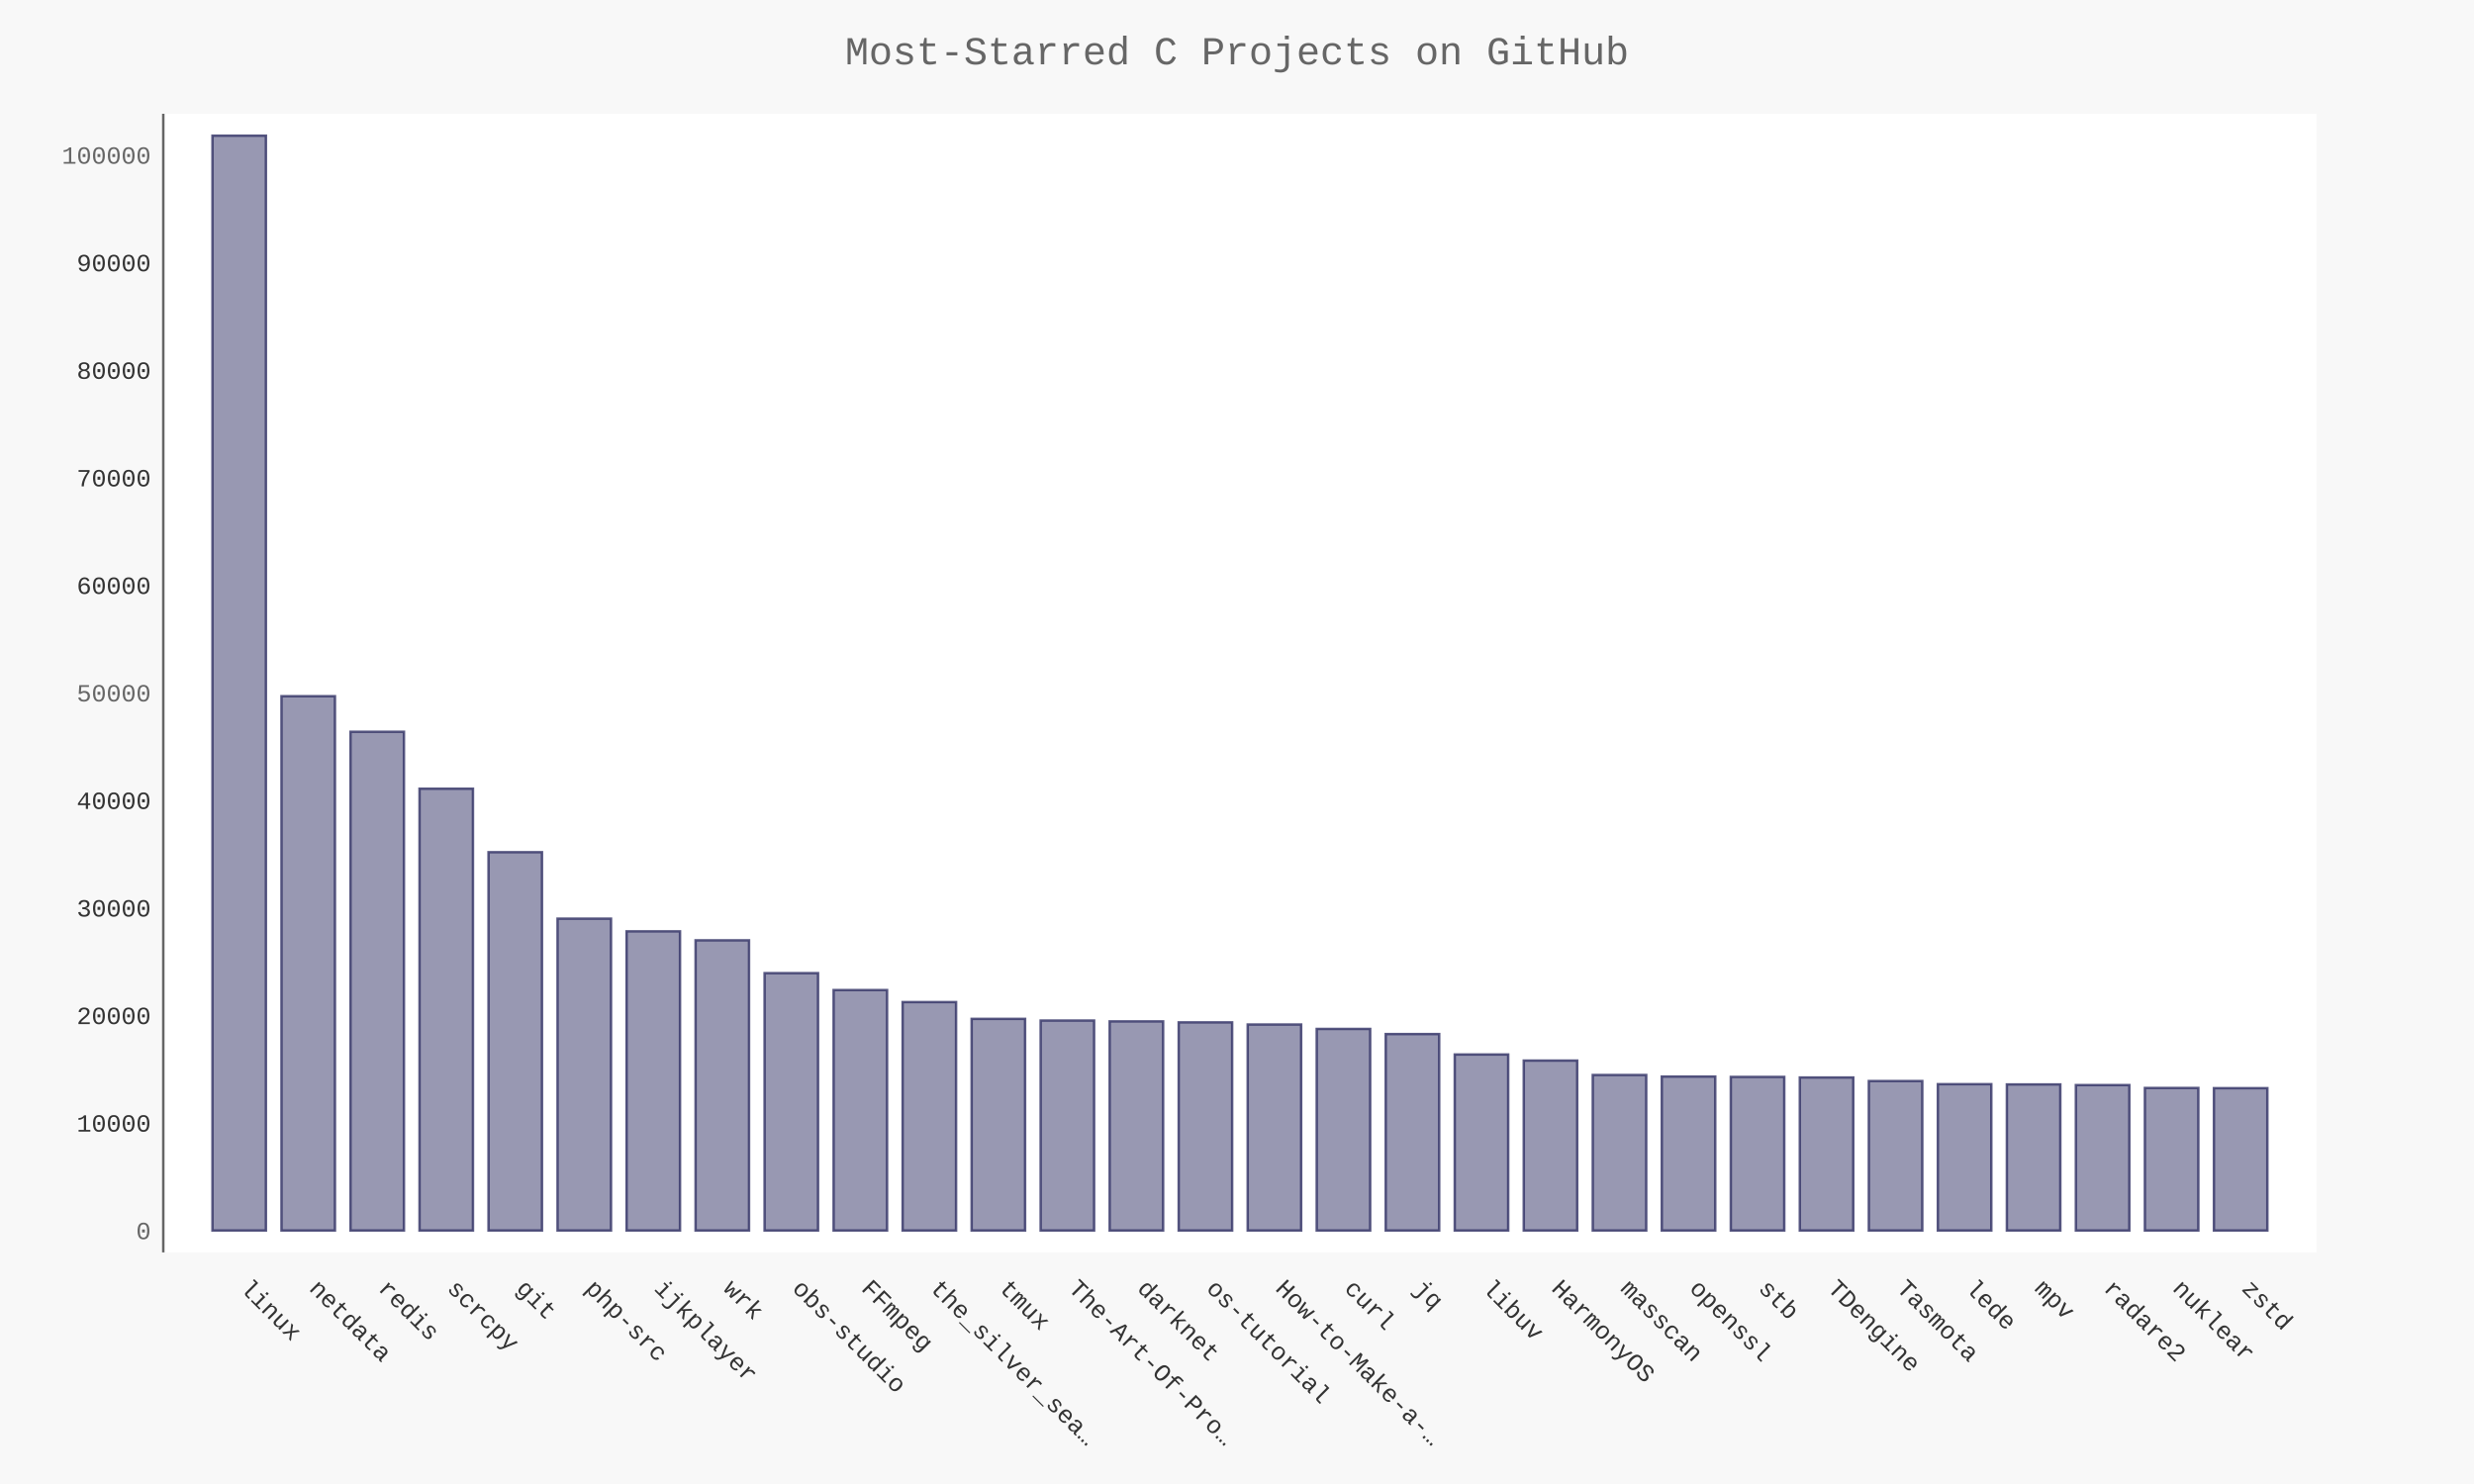
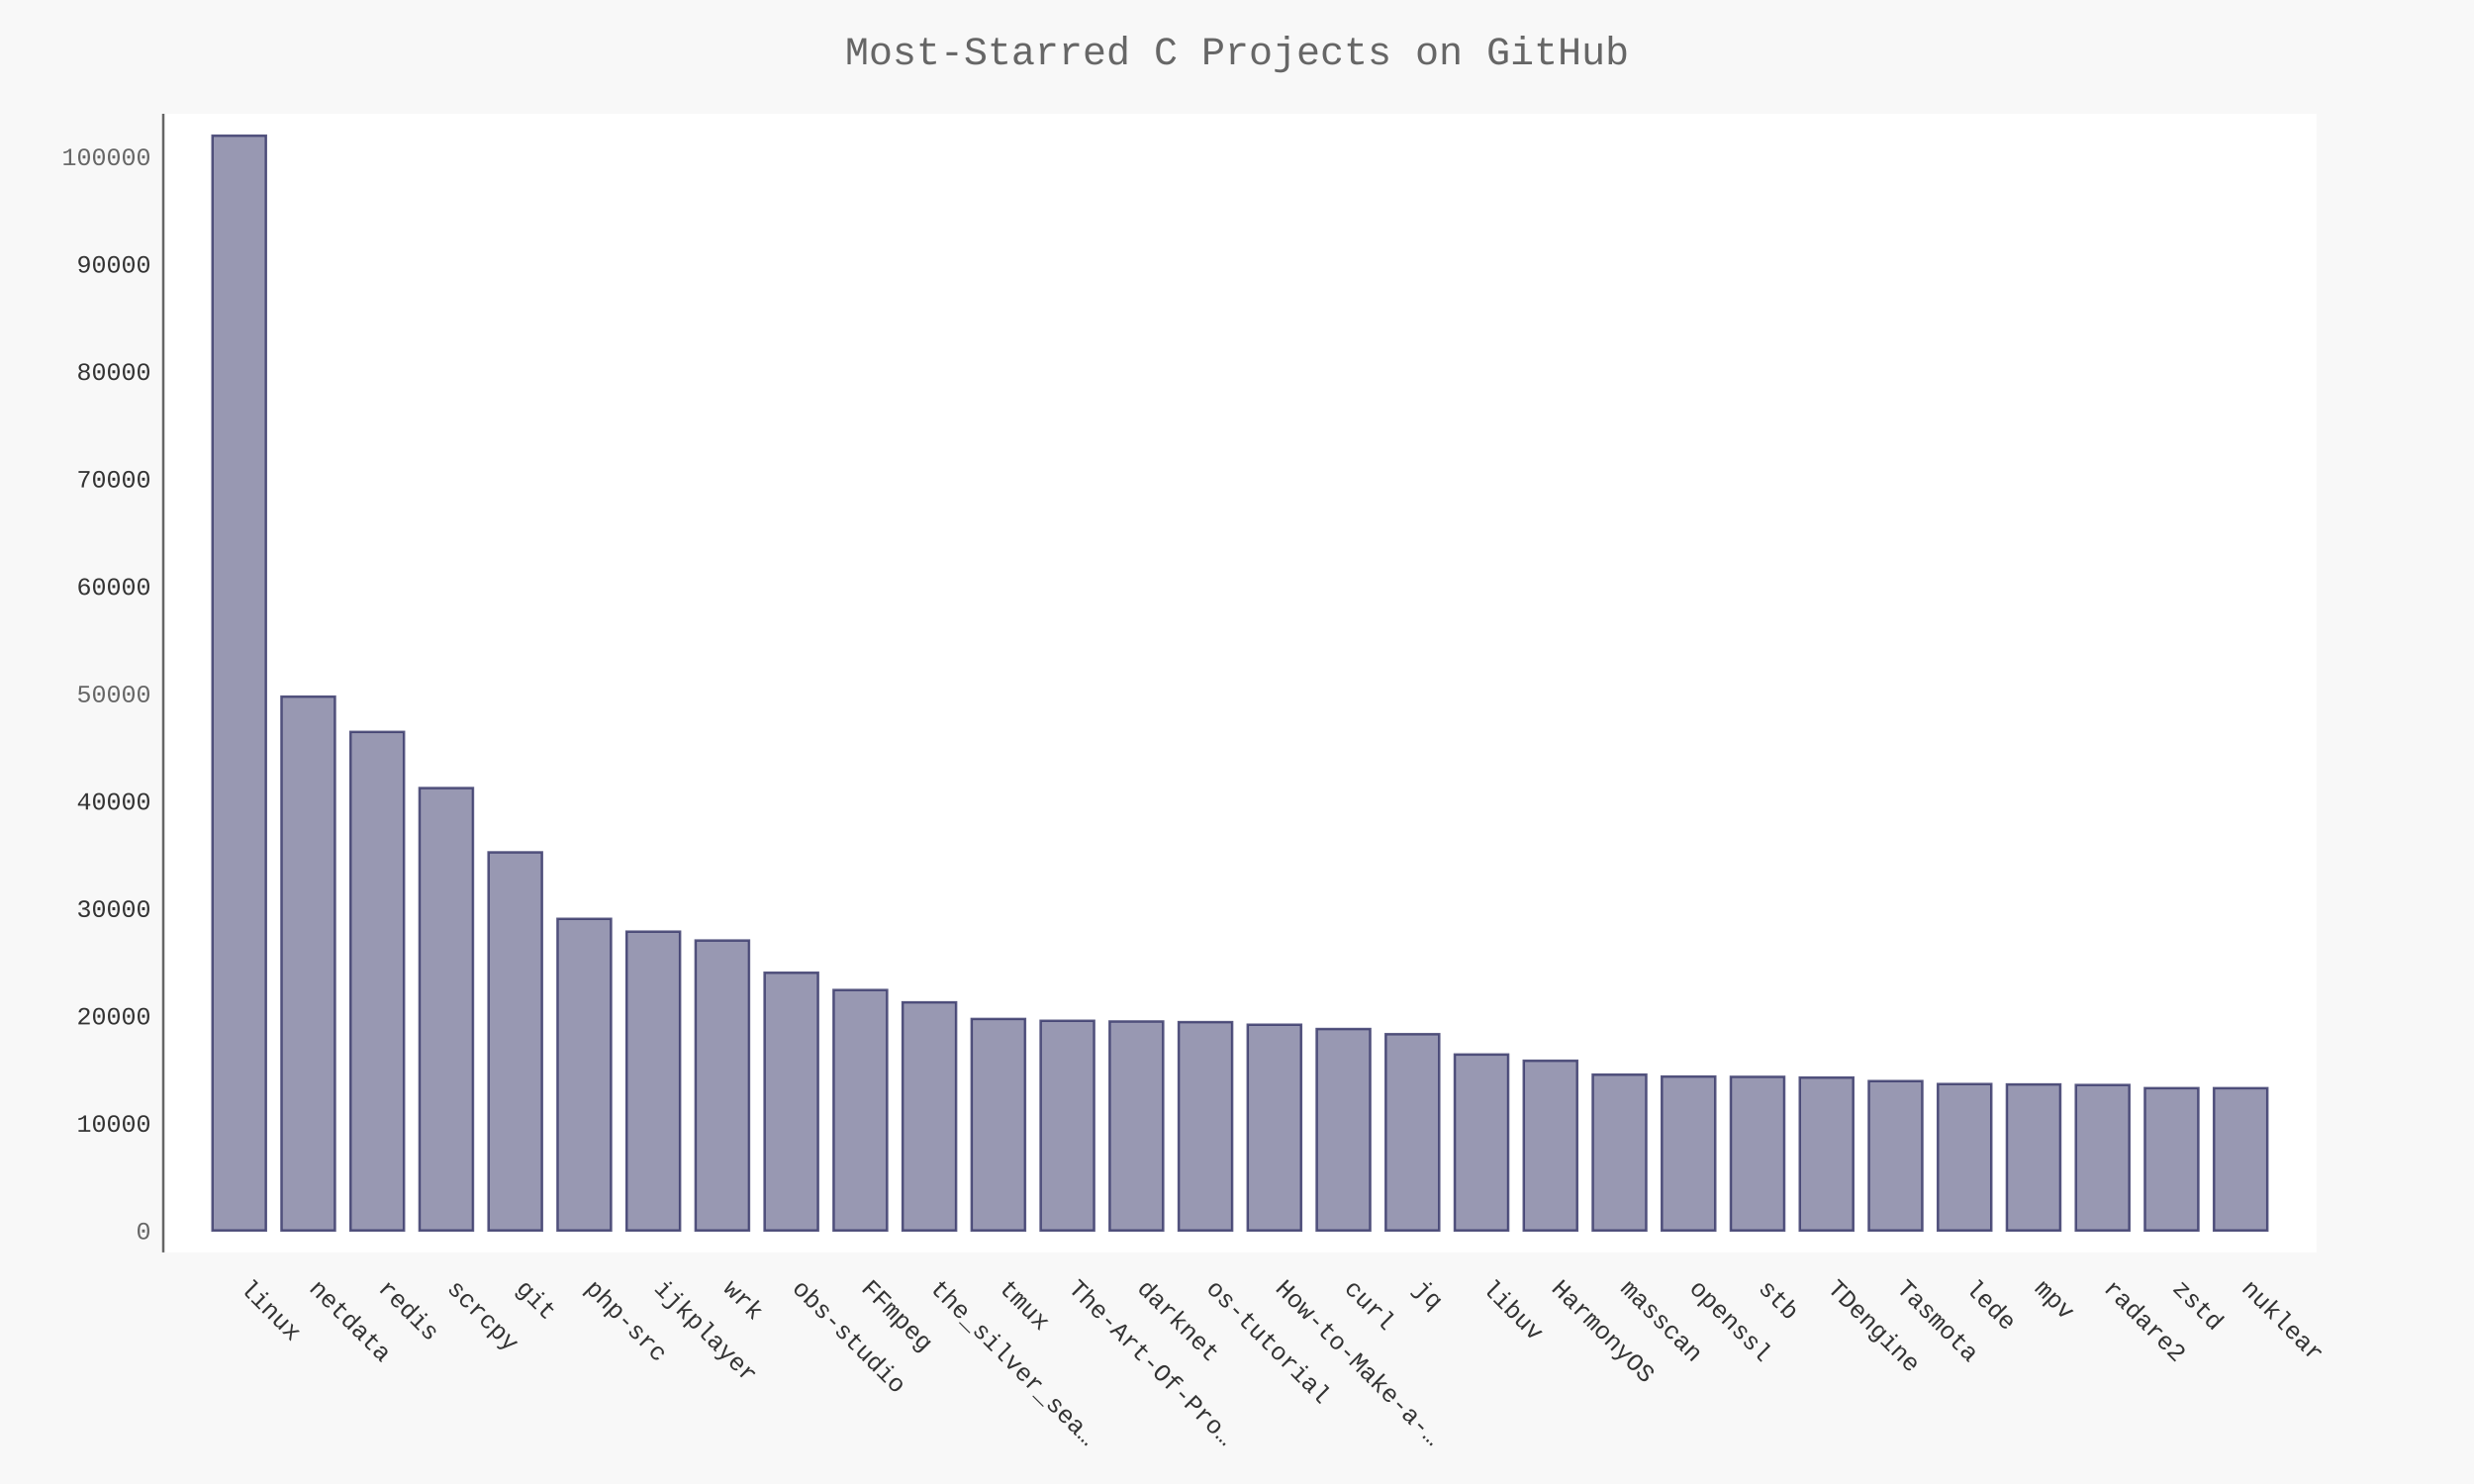
- <svg xmlns="http://www.w3.org/2000/svg" xmlns:xlink="http://www.w3.org/1999/xlink" id="chart-fded5c5c-ee10-41fb-9a0e-7392c78adfab" class="pygal-chart" viewBox="0 0 1000 600">
+ <svg xmlns="http://www.w3.org/2000/svg" xmlns:xlink="http://www.w3.org/1999/xlink" id="chart-06dca490-4492-456f-b2eb-583adc9ab88f" class="pygal-chart" viewBox="0 0 1000 600">
  <defs>
-     <style type="text/css">#chart-fded5c5c-ee10-41fb-9a0e-7392c78adfab{-webkit-user-select:none;-webkit-font-smoothing:antialiased;font-family:Consolas,"Liberation Mono",Menlo,Courier,monospace}#chart-fded5c5c-ee10-41fb-9a0e-7392c78adfab .title{font-family:Consolas,"Liberation Mono",Menlo,Courier,monospace;font-size:16px}#chart-fded5c5c-ee10-41fb-9a0e-7392c78adfab .legends .legend text{font-family:Consolas,"Liberation Mono",Menlo,Courier,monospace;font-size:14px}#chart-fded5c5c-ee10-41fb-9a0e-7392c78adfab .axis text{font-family:Consolas,"Liberation Mono",Menlo,Courier,monospace;font-size:10px}#chart-fded5c5c-ee10-41fb-9a0e-7392c78adfab .axis text.major{font-family:Consolas,"Liberation Mono",Menlo,Courier,monospace;font-size:10px}#chart-fded5c5c-ee10-41fb-9a0e-7392c78adfab .text-overlay text.value{font-family:Consolas,"Liberation Mono",Menlo,Courier,monospace;font-size:16px}#chart-fded5c5c-ee10-41fb-9a0e-7392c78adfab .text-overlay text.label{font-family:Consolas,"Liberation Mono",Menlo,Courier,monospace;font-size:10px}#chart-fded5c5c-ee10-41fb-9a0e-7392c78adfab .tooltip{font-family:Consolas,"Liberation Mono",Menlo,Courier,monospace;font-size:14px}#chart-fded5c5c-ee10-41fb-9a0e-7392c78adfab text.no_data{font-family:Consolas,"Liberation Mono",Menlo,Courier,monospace;font-size:64px}
- #chart-fded5c5c-ee10-41fb-9a0e-7392c78adfab{background-color:#f8f8f8}#chart-fded5c5c-ee10-41fb-9a0e-7392c78adfab path,#chart-fded5c5c-ee10-41fb-9a0e-7392c78adfab line,#chart-fded5c5c-ee10-41fb-9a0e-7392c78adfab rect,#chart-fded5c5c-ee10-41fb-9a0e-7392c78adfab circle{-webkit-transition:250ms ease-in;-moz-transition:250ms ease-in;transition:250ms ease-in}#chart-fded5c5c-ee10-41fb-9a0e-7392c78adfab .graph &gt; .background{fill:#f8f8f8}#chart-fded5c5c-ee10-41fb-9a0e-7392c78adfab .plot &gt; .background{fill:#ffffff}#chart-fded5c5c-ee10-41fb-9a0e-7392c78adfab .graph{fill:#333}#chart-fded5c5c-ee10-41fb-9a0e-7392c78adfab text.no_data{fill:#666}#chart-fded5c5c-ee10-41fb-9a0e-7392c78adfab .title{fill:#666}#chart-fded5c5c-ee10-41fb-9a0e-7392c78adfab .legends .legend text{fill:#333}#chart-fded5c5c-ee10-41fb-9a0e-7392c78adfab .legends .legend:hover text{fill:#666}#chart-fded5c5c-ee10-41fb-9a0e-7392c78adfab .axis .line{stroke:#666}#chart-fded5c5c-ee10-41fb-9a0e-7392c78adfab .axis .guide.line{stroke:rgba(0,0,0,0.5)}#chart-fded5c5c-ee10-41fb-9a0e-7392c78adfab .axis .major.line{stroke:#333}#chart-fded5c5c-ee10-41fb-9a0e-7392c78adfab .axis text.major{fill:#666}#chart-fded5c5c-ee10-41fb-9a0e-7392c78adfab .axis.y .guides:hover .guide.line,#chart-fded5c5c-ee10-41fb-9a0e-7392c78adfab .line-graph .axis.x .guides:hover .guide.line,#chart-fded5c5c-ee10-41fb-9a0e-7392c78adfab .stackedline-graph .axis.x .guides:hover .guide.line,#chart-fded5c5c-ee10-41fb-9a0e-7392c78adfab .xy-graph .axis.x .guides:hover .guide.line{stroke:#666}#chart-fded5c5c-ee10-41fb-9a0e-7392c78adfab .axis .guides:hover text{fill:#666}#chart-fded5c5c-ee10-41fb-9a0e-7392c78adfab .reactive{fill-opacity:.5;stroke-opacity:.8}#chart-fded5c5c-ee10-41fb-9a0e-7392c78adfab .ci{stroke:#333}#chart-fded5c5c-ee10-41fb-9a0e-7392c78adfab .reactive.active,#chart-fded5c5c-ee10-41fb-9a0e-7392c78adfab .active .reactive{fill-opacity:.9;stroke-opacity:.9;stroke-width:4}#chart-fded5c5c-ee10-41fb-9a0e-7392c78adfab .ci .reactive.active{stroke-width:1.5}#chart-fded5c5c-ee10-41fb-9a0e-7392c78adfab .series text{fill:#666}#chart-fded5c5c-ee10-41fb-9a0e-7392c78adfab .tooltip rect{fill:#ffffff;stroke:#666;-webkit-transition:opacity 250ms ease-in;-moz-transition:opacity 250ms ease-in;transition:opacity 250ms ease-in}#chart-fded5c5c-ee10-41fb-9a0e-7392c78adfab .tooltip .label{fill:#333}#chart-fded5c5c-ee10-41fb-9a0e-7392c78adfab .tooltip .label{fill:#333}#chart-fded5c5c-ee10-41fb-9a0e-7392c78adfab .tooltip .legend{font-size:.8em;fill:rgba(0,0,0,0.5)}#chart-fded5c5c-ee10-41fb-9a0e-7392c78adfab .tooltip .x_label{font-size:.6em;fill:#666}#chart-fded5c5c-ee10-41fb-9a0e-7392c78adfab .tooltip .xlink{font-size:.5em;text-decoration:underline}#chart-fded5c5c-ee10-41fb-9a0e-7392c78adfab .tooltip .value{font-size:1.5em}#chart-fded5c5c-ee10-41fb-9a0e-7392c78adfab .bound{font-size:.5em}#chart-fded5c5c-ee10-41fb-9a0e-7392c78adfab .max-value{font-size:.75em;fill:rgba(0,0,0,0.5)}#chart-fded5c5c-ee10-41fb-9a0e-7392c78adfab .map-element{fill:#ffffff;stroke:rgba(0,0,0,0.5) !important}#chart-fded5c5c-ee10-41fb-9a0e-7392c78adfab .map-element .reactive{fill-opacity:inherit;stroke-opacity:inherit}#chart-fded5c5c-ee10-41fb-9a0e-7392c78adfab .color-0,#chart-fded5c5c-ee10-41fb-9a0e-7392c78adfab .color-0 a:visited{stroke:#333366;fill:#333366}#chart-fded5c5c-ee10-41fb-9a0e-7392c78adfab .text-overlay .color-0 text{fill:black}
- #chart-fded5c5c-ee10-41fb-9a0e-7392c78adfab text.no_data{text-anchor:middle}#chart-fded5c5c-ee10-41fb-9a0e-7392c78adfab .guide.line{fill:none}#chart-fded5c5c-ee10-41fb-9a0e-7392c78adfab .centered{text-anchor:middle}#chart-fded5c5c-ee10-41fb-9a0e-7392c78adfab .title{text-anchor:middle}#chart-fded5c5c-ee10-41fb-9a0e-7392c78adfab .legends .legend text{fill-opacity:1}#chart-fded5c5c-ee10-41fb-9a0e-7392c78adfab .axis.x text{text-anchor:middle}#chart-fded5c5c-ee10-41fb-9a0e-7392c78adfab .axis.x:not(.web) text[transform]{text-anchor:start}#chart-fded5c5c-ee10-41fb-9a0e-7392c78adfab .axis.x:not(.web) text[transform].backwards{text-anchor:end}#chart-fded5c5c-ee10-41fb-9a0e-7392c78adfab .axis.y text{text-anchor:end}#chart-fded5c5c-ee10-41fb-9a0e-7392c78adfab .axis.y text[transform].backwards{text-anchor:start}#chart-fded5c5c-ee10-41fb-9a0e-7392c78adfab .axis.y2 text{text-anchor:start}#chart-fded5c5c-ee10-41fb-9a0e-7392c78adfab .axis.y2 text[transform].backwards{text-anchor:end}#chart-fded5c5c-ee10-41fb-9a0e-7392c78adfab .axis .guide.line{stroke-dasharray:4,4}#chart-fded5c5c-ee10-41fb-9a0e-7392c78adfab .axis .major.guide.line{stroke-dasharray:6,6}#chart-fded5c5c-ee10-41fb-9a0e-7392c78adfab .horizontal .axis.y .guide.line,#chart-fded5c5c-ee10-41fb-9a0e-7392c78adfab .horizontal .axis.y2 .guide.line,#chart-fded5c5c-ee10-41fb-9a0e-7392c78adfab .vertical .axis.x .guide.line{opacity:0}#chart-fded5c5c-ee10-41fb-9a0e-7392c78adfab .horizontal .axis.always_show .guide.line,#chart-fded5c5c-ee10-41fb-9a0e-7392c78adfab .vertical .axis.always_show .guide.line{opacity:1 !important}#chart-fded5c5c-ee10-41fb-9a0e-7392c78adfab .axis.y .guides:hover .guide.line,#chart-fded5c5c-ee10-41fb-9a0e-7392c78adfab .axis.y2 .guides:hover .guide.line,#chart-fded5c5c-ee10-41fb-9a0e-7392c78adfab .axis.x .guides:hover .guide.line{opacity:1}#chart-fded5c5c-ee10-41fb-9a0e-7392c78adfab .axis .guides:hover text{opacity:1}#chart-fded5c5c-ee10-41fb-9a0e-7392c78adfab .nofill{fill:none}#chart-fded5c5c-ee10-41fb-9a0e-7392c78adfab .subtle-fill{fill-opacity:.2}#chart-fded5c5c-ee10-41fb-9a0e-7392c78adfab .dot{stroke-width:1px;fill-opacity:1}#chart-fded5c5c-ee10-41fb-9a0e-7392c78adfab .dot.active{stroke-width:5px}#chart-fded5c5c-ee10-41fb-9a0e-7392c78adfab .dot.negative{fill:transparent}#chart-fded5c5c-ee10-41fb-9a0e-7392c78adfab text,#chart-fded5c5c-ee10-41fb-9a0e-7392c78adfab tspan{stroke:none !important}#chart-fded5c5c-ee10-41fb-9a0e-7392c78adfab .series text.active{opacity:1}#chart-fded5c5c-ee10-41fb-9a0e-7392c78adfab .tooltip rect{fill-opacity:.95;stroke-width:.5}#chart-fded5c5c-ee10-41fb-9a0e-7392c78adfab .tooltip text{fill-opacity:1}#chart-fded5c5c-ee10-41fb-9a0e-7392c78adfab .showable{visibility:hidden}#chart-fded5c5c-ee10-41fb-9a0e-7392c78adfab .showable.shown{visibility:visible}#chart-fded5c5c-ee10-41fb-9a0e-7392c78adfab .gauge-background{fill:rgba(229,229,229,1);stroke:none}#chart-fded5c5c-ee10-41fb-9a0e-7392c78adfab .bg-lines{stroke:#f8f8f8;stroke-width:2px}</style>
+     <style type="text/css">#chart-06dca490-4492-456f-b2eb-583adc9ab88f{-webkit-user-select:none;-webkit-font-smoothing:antialiased;font-family:Consolas,"Liberation Mono",Menlo,Courier,monospace}#chart-06dca490-4492-456f-b2eb-583adc9ab88f .title{font-family:Consolas,"Liberation Mono",Menlo,Courier,monospace;font-size:16px}#chart-06dca490-4492-456f-b2eb-583adc9ab88f .legends .legend text{font-family:Consolas,"Liberation Mono",Menlo,Courier,monospace;font-size:14px}#chart-06dca490-4492-456f-b2eb-583adc9ab88f .axis text{font-family:Consolas,"Liberation Mono",Menlo,Courier,monospace;font-size:10px}#chart-06dca490-4492-456f-b2eb-583adc9ab88f .axis text.major{font-family:Consolas,"Liberation Mono",Menlo,Courier,monospace;font-size:10px}#chart-06dca490-4492-456f-b2eb-583adc9ab88f .text-overlay text.value{font-family:Consolas,"Liberation Mono",Menlo,Courier,monospace;font-size:16px}#chart-06dca490-4492-456f-b2eb-583adc9ab88f .text-overlay text.label{font-family:Consolas,"Liberation Mono",Menlo,Courier,monospace;font-size:10px}#chart-06dca490-4492-456f-b2eb-583adc9ab88f .tooltip{font-family:Consolas,"Liberation Mono",Menlo,Courier,monospace;font-size:14px}#chart-06dca490-4492-456f-b2eb-583adc9ab88f text.no_data{font-family:Consolas,"Liberation Mono",Menlo,Courier,monospace;font-size:64px}
+ #chart-06dca490-4492-456f-b2eb-583adc9ab88f{background-color:#f8f8f8}#chart-06dca490-4492-456f-b2eb-583adc9ab88f path,#chart-06dca490-4492-456f-b2eb-583adc9ab88f line,#chart-06dca490-4492-456f-b2eb-583adc9ab88f rect,#chart-06dca490-4492-456f-b2eb-583adc9ab88f circle{-webkit-transition:250ms ease-in;-moz-transition:250ms ease-in;transition:250ms ease-in}#chart-06dca490-4492-456f-b2eb-583adc9ab88f .graph &gt; .background{fill:#f8f8f8}#chart-06dca490-4492-456f-b2eb-583adc9ab88f .plot &gt; .background{fill:#ffffff}#chart-06dca490-4492-456f-b2eb-583adc9ab88f .graph{fill:#333}#chart-06dca490-4492-456f-b2eb-583adc9ab88f text.no_data{fill:#666}#chart-06dca490-4492-456f-b2eb-583adc9ab88f .title{fill:#666}#chart-06dca490-4492-456f-b2eb-583adc9ab88f .legends .legend text{fill:#333}#chart-06dca490-4492-456f-b2eb-583adc9ab88f .legends .legend:hover text{fill:#666}#chart-06dca490-4492-456f-b2eb-583adc9ab88f .axis .line{stroke:#666}#chart-06dca490-4492-456f-b2eb-583adc9ab88f .axis .guide.line{stroke:rgba(0,0,0,0.5)}#chart-06dca490-4492-456f-b2eb-583adc9ab88f .axis .major.line{stroke:#333}#chart-06dca490-4492-456f-b2eb-583adc9ab88f .axis text.major{fill:#666}#chart-06dca490-4492-456f-b2eb-583adc9ab88f .axis.y .guides:hover .guide.line,#chart-06dca490-4492-456f-b2eb-583adc9ab88f .line-graph .axis.x .guides:hover .guide.line,#chart-06dca490-4492-456f-b2eb-583adc9ab88f .stackedline-graph .axis.x .guides:hover .guide.line,#chart-06dca490-4492-456f-b2eb-583adc9ab88f .xy-graph .axis.x .guides:hover .guide.line{stroke:#666}#chart-06dca490-4492-456f-b2eb-583adc9ab88f .axis .guides:hover text{fill:#666}#chart-06dca490-4492-456f-b2eb-583adc9ab88f .reactive{fill-opacity:.5;stroke-opacity:.8}#chart-06dca490-4492-456f-b2eb-583adc9ab88f .ci{stroke:#333}#chart-06dca490-4492-456f-b2eb-583adc9ab88f .reactive.active,#chart-06dca490-4492-456f-b2eb-583adc9ab88f .active .reactive{fill-opacity:.9;stroke-opacity:.9;stroke-width:4}#chart-06dca490-4492-456f-b2eb-583adc9ab88f .ci .reactive.active{stroke-width:1.5}#chart-06dca490-4492-456f-b2eb-583adc9ab88f .series text{fill:#666}#chart-06dca490-4492-456f-b2eb-583adc9ab88f .tooltip rect{fill:#ffffff;stroke:#666;-webkit-transition:opacity 250ms ease-in;-moz-transition:opacity 250ms ease-in;transition:opacity 250ms ease-in}#chart-06dca490-4492-456f-b2eb-583adc9ab88f .tooltip .label{fill:#333}#chart-06dca490-4492-456f-b2eb-583adc9ab88f .tooltip .label{fill:#333}#chart-06dca490-4492-456f-b2eb-583adc9ab88f .tooltip .legend{font-size:.8em;fill:rgba(0,0,0,0.5)}#chart-06dca490-4492-456f-b2eb-583adc9ab88f .tooltip .x_label{font-size:.6em;fill:#666}#chart-06dca490-4492-456f-b2eb-583adc9ab88f .tooltip .xlink{font-size:.5em;text-decoration:underline}#chart-06dca490-4492-456f-b2eb-583adc9ab88f .tooltip .value{font-size:1.5em}#chart-06dca490-4492-456f-b2eb-583adc9ab88f .bound{font-size:.5em}#chart-06dca490-4492-456f-b2eb-583adc9ab88f .max-value{font-size:.75em;fill:rgba(0,0,0,0.5)}#chart-06dca490-4492-456f-b2eb-583adc9ab88f .map-element{fill:#ffffff;stroke:rgba(0,0,0,0.5) !important}#chart-06dca490-4492-456f-b2eb-583adc9ab88f .map-element .reactive{fill-opacity:inherit;stroke-opacity:inherit}#chart-06dca490-4492-456f-b2eb-583adc9ab88f .color-0,#chart-06dca490-4492-456f-b2eb-583adc9ab88f .color-0 a:visited{stroke:#333366;fill:#333366}#chart-06dca490-4492-456f-b2eb-583adc9ab88f .text-overlay .color-0 text{fill:black}
+ #chart-06dca490-4492-456f-b2eb-583adc9ab88f text.no_data{text-anchor:middle}#chart-06dca490-4492-456f-b2eb-583adc9ab88f .guide.line{fill:none}#chart-06dca490-4492-456f-b2eb-583adc9ab88f .centered{text-anchor:middle}#chart-06dca490-4492-456f-b2eb-583adc9ab88f .title{text-anchor:middle}#chart-06dca490-4492-456f-b2eb-583adc9ab88f .legends .legend text{fill-opacity:1}#chart-06dca490-4492-456f-b2eb-583adc9ab88f .axis.x text{text-anchor:middle}#chart-06dca490-4492-456f-b2eb-583adc9ab88f .axis.x:not(.web) text[transform]{text-anchor:start}#chart-06dca490-4492-456f-b2eb-583adc9ab88f .axis.x:not(.web) text[transform].backwards{text-anchor:end}#chart-06dca490-4492-456f-b2eb-583adc9ab88f .axis.y text{text-anchor:end}#chart-06dca490-4492-456f-b2eb-583adc9ab88f .axis.y text[transform].backwards{text-anchor:start}#chart-06dca490-4492-456f-b2eb-583adc9ab88f .axis.y2 text{text-anchor:start}#chart-06dca490-4492-456f-b2eb-583adc9ab88f .axis.y2 text[transform].backwards{text-anchor:end}#chart-06dca490-4492-456f-b2eb-583adc9ab88f .axis .guide.line{stroke-dasharray:4,4}#chart-06dca490-4492-456f-b2eb-583adc9ab88f .axis .major.guide.line{stroke-dasharray:6,6}#chart-06dca490-4492-456f-b2eb-583adc9ab88f .horizontal .axis.y .guide.line,#chart-06dca490-4492-456f-b2eb-583adc9ab88f .horizontal .axis.y2 .guide.line,#chart-06dca490-4492-456f-b2eb-583adc9ab88f .vertical .axis.x .guide.line{opacity:0}#chart-06dca490-4492-456f-b2eb-583adc9ab88f .horizontal .axis.always_show .guide.line,#chart-06dca490-4492-456f-b2eb-583adc9ab88f .vertical .axis.always_show .guide.line{opacity:1 !important}#chart-06dca490-4492-456f-b2eb-583adc9ab88f .axis.y .guides:hover .guide.line,#chart-06dca490-4492-456f-b2eb-583adc9ab88f .axis.y2 .guides:hover .guide.line,#chart-06dca490-4492-456f-b2eb-583adc9ab88f .axis.x .guides:hover .guide.line{opacity:1}#chart-06dca490-4492-456f-b2eb-583adc9ab88f .axis .guides:hover text{opacity:1}#chart-06dca490-4492-456f-b2eb-583adc9ab88f .nofill{fill:none}#chart-06dca490-4492-456f-b2eb-583adc9ab88f .subtle-fill{fill-opacity:.2}#chart-06dca490-4492-456f-b2eb-583adc9ab88f .dot{stroke-width:1px;fill-opacity:1}#chart-06dca490-4492-456f-b2eb-583adc9ab88f .dot.active{stroke-width:5px}#chart-06dca490-4492-456f-b2eb-583adc9ab88f .dot.negative{fill:transparent}#chart-06dca490-4492-456f-b2eb-583adc9ab88f text,#chart-06dca490-4492-456f-b2eb-583adc9ab88f tspan{stroke:none !important}#chart-06dca490-4492-456f-b2eb-583adc9ab88f .series text.active{opacity:1}#chart-06dca490-4492-456f-b2eb-583adc9ab88f .tooltip rect{fill-opacity:.95;stroke-width:.5}#chart-06dca490-4492-456f-b2eb-583adc9ab88f .tooltip text{fill-opacity:1}#chart-06dca490-4492-456f-b2eb-583adc9ab88f .showable{visibility:hidden}#chart-06dca490-4492-456f-b2eb-583adc9ab88f .showable.shown{visibility:visible}#chart-06dca490-4492-456f-b2eb-583adc9ab88f .gauge-background{fill:rgba(229,229,229,1);stroke:none}#chart-06dca490-4492-456f-b2eb-583adc9ab88f .bg-lines{stroke:#f8f8f8;stroke-width:2px}</style>
  </defs>
  <g class="graph bar-graph vertical">
    <rect x="0" y="0" width="1000" height="600" class="background" />
    <g transform="translate(66, 46)" class="plot">
      <rect x="0" y="0" width="870.36" height="460.36" class="background" />
      <g class="axis y">
        <g class="guides">
          <text x="-5" y="455.007" class="major">0</text>
        </g>
        <g class="guides">
-           <text x="-5" y="411.526" class="">10000</text>
-         </g>
-         <g class="guides">
-           <text x="-5" y="368.044" class="">20000</text>
-         </g>
-         <g class="guides">
-           <text x="-5" y="324.563" class="">30000</text>
-         </g>
-         <g class="guides">
-           <text x="-5" y="281.081" class="">40000</text>
-         </g>
-         <g class="guides">
-           <text x="-5" y="237.6" class="major">50000</text>
-         </g>
-         <g class="guides">
-           <text x="-5" y="194.119" class="">60000</text>
-         </g>
-         <g class="guides">
-           <text x="-5" y="150.637" class="">70000</text>
-         </g>
-         <g class="guides">
-           <text x="-5" y="107.156" class="">80000</text>
-         </g>
-         <g class="guides">
-           <text x="-5" y="63.674" class="">90000</text>
-         </g>
-         <g class="guides">
-           <text x="-5" y="20.193" class="major">100000</text>
+           <text x="-5" y="411.584" class="">10000</text>
+         </g>
+         <g class="guides">
+           <text x="-5" y="368.16" class="">20000</text>
+         </g>
+         <g class="guides">
+           <text x="-5" y="324.737" class="">30000</text>
+         </g>
+         <g class="guides">
+           <text x="-5" y="281.314" class="">40000</text>
+         </g>
+         <g class="guides">
+           <text x="-5" y="237.89" class="major">50000</text>
+         </g>
+         <g class="guides">
+           <text x="-5" y="194.467" class="">60000</text>
+         </g>
+         <g class="guides">
+           <text x="-5" y="151.043" class="">70000</text>
+         </g>
+         <g class="guides">
+           <text x="-5" y="107.62" class="">80000</text>
+         </g>
+         <g class="guides">
+           <text x="-5" y="64.196" class="">90000</text>
+         </g>
+         <g class="guides">
+           <text x="-5" y="20.773" class="major">100000</text>
        </g>
      </g>
      <g class="axis x">
        <path d="M0 0 v460.36" class="line" />
        <g class="guides">
          <path d="M30.686 0 v460.36" class="guide line" />
          <text x="30.686" y="475.36" class="" transform="rotate(45 30.68578 475.3604)">linux</text>
        </g>
        <g class="guides">
          <path d="M58.582 0 v460.36" class="guide line" />
          <text x="58.582" y="475.36" class="" transform="rotate(45 58.58195 475.3604)">netdata</text>
        </g>
        <g class="guides">
          <path d="M86.478 0 v460.36" class="guide line" />
          <text x="86.478" y="475.36" class="" transform="rotate(45 86.47812 475.3604)">redis</text>
        </g>
        <g class="guides">
          <path d="M114.374 0 v460.36" class="guide line" />
          <text x="114.374" y="475.36" class="" transform="rotate(45 114.3743 475.3604)">scrcpy</text>
        </g>
        <g class="guides">
          <path d="M142.27 0 v460.36" class="guide line" />
          <text x="142.27" y="475.36" class="" transform="rotate(45 142.2704 475.3604)">git</text>
        </g>
        <g class="guides">
          <path d="M170.167 0 v460.36" class="guide line" />
          <text x="170.167" y="475.36" class="" transform="rotate(45 170.1666 475.3604)">php-src</text>
        </g>
        <g class="guides">
          <path d="M198.063 0 v460.36" class="guide line" />
          <text x="198.063" y="475.36" class="" transform="rotate(45 198.0628 475.3604)">ijkplayer</text>
        </g>
        <g class="guides">
          <path d="M225.959 0 v460.36" class="guide line" />
          <text x="225.959" y="475.36" class="" transform="rotate(45 225.9589 475.3604)">wrk</text>
        </g>
        <g class="guides">
          <path d="M253.855 0 v460.36" class="guide line" />
          <text x="253.855" y="475.36" class="" transform="rotate(45 253.8551 475.3604)">obs-studio</text>
        </g>
        <g class="guides">
          <path d="M281.751 0 v460.36" class="guide line" />
          <text x="281.751" y="475.36" class="" transform="rotate(45 281.7513 475.3604)">FFmpeg</text>
        </g>
        <g class="guides">
          <path d="M309.647 0 v460.36" class="guide line" />
          <text x="309.647" y="475.36" class="" transform="rotate(45 309.6474 475.3604)">the_silver_sea…</text>
        </g>
        <g class="guides">
          <path d="M337.544 0 v460.36" class="guide line" />
          <text x="337.544" y="475.36" class="" transform="rotate(45 337.5436 475.3604)">tmux</text>
        </g>
        <g class="guides">
          <path d="M365.44 0 v460.36" class="guide line" />
          <text x="365.44" y="475.36" class="" transform="rotate(45 365.4398 475.3604)">The-Art-Of-Pro…</text>
        </g>
        <g class="guides">
          <path d="M393.336 0 v460.36" class="guide line" />
          <text x="393.336" y="475.36" class="" transform="rotate(45 393.3359 475.3604)">darknet</text>
        </g>
        <g class="guides">
          <path d="M421.232 0 v460.36" class="guide line" />
          <text x="421.232" y="475.36" class="" transform="rotate(45 421.2321 475.3604)">os-tutorial</text>
        </g>
        <g class="guides">
          <path d="M449.128 0 v460.36" class="guide line" />
          <text x="449.128" y="475.36" class="" transform="rotate(45 449.1283 475.3604)">How-to-Make-a-…</text>
        </g>
        <g class="guides">
          <path d="M477.024 0 v460.36" class="guide line" />
          <text x="477.024" y="475.36" class="" transform="rotate(45 477.0244 475.3604)">curl</text>
        </g>
        <g class="guides">
          <path d="M504.921 0 v460.36" class="guide line" />
          <text x="504.921" y="475.36" class="" transform="rotate(45 504.9206 475.3604)">jq</text>
        </g>
        <g class="guides">
          <path d="M532.817 0 v460.36" class="guide line" />
          <text x="532.817" y="475.36" class="" transform="rotate(45 532.8168 475.3604)">libuv</text>
        </g>
        <g class="guides">
          <path d="M560.713 0 v460.36" class="guide line" />
          <text x="560.713" y="475.36" class="" transform="rotate(45 560.7129 475.3604)">HarmonyOS</text>
        </g>
        <g class="guides">
          <path d="M588.609 0 v460.36" class="guide line" />
          <text x="588.609" y="475.36" class="" transform="rotate(45 588.6091 475.3604)">masscan</text>
        </g>
        <g class="guides">
          <path d="M616.505 0 v460.36" class="guide line" />
          <text x="616.505" y="475.36" class="" transform="rotate(45 616.5053 475.3604)">openssl</text>
        </g>
        <g class="guides">
          <path d="M644.401 0 v460.36" class="guide line" />
          <text x="644.401" y="475.36" class="" transform="rotate(45 644.4014 475.3604)">stb</text>
        </g>
        <g class="guides">
          <path d="M672.298 0 v460.36" class="guide line" />
          <text x="672.298" y="475.36" class="" transform="rotate(45 672.2976 475.3604)">TDengine</text>
        </g>
        <g class="guides">
          <path d="M700.194 0 v460.36" class="guide line" />
          <text x="700.194" y="475.36" class="" transform="rotate(45 700.1938 475.3604)">Tasmota</text>
        </g>
        <g class="guides">
          <path d="M728.09 0 v460.36" class="guide line" />
          <text x="728.09" y="475.36" class="" transform="rotate(45 728.0899 475.3604)">lede</text>
        </g>
        <g class="guides">
          <path d="M755.986 0 v460.36" class="guide line" />
          <text x="755.986" y="475.36" class="" transform="rotate(45 755.9861 475.3604)">mpv</text>
        </g>
        <g class="guides">
          <path d="M783.882 0 v460.36" class="guide line" />
          <text x="783.882" y="475.36" class="" transform="rotate(45 783.8823 475.3604)">radare2</text>
        </g>
        <g class="guides">
          <path d="M811.778 0 v460.36" class="guide line" />
-           <text x="811.778" y="475.36" class="" transform="rotate(45 811.7784 475.3604)">nuklear</text>
+           <text x="811.778" y="475.36" class="" transform="rotate(45 811.7784 475.3604)">zstd</text>
        </g>
        <g class="guides">
          <path d="M839.675 0 v460.36" class="guide line" />
-           <text x="839.675" y="475.36" class="" transform="rotate(45 839.6746 475.3604)">zstd</text>
+           <text x="839.675" y="475.36" class="" transform="rotate(45 839.6746 475.3604)">nuklear</text>
        </g>
      </g>
      <g class="series serie-0 color-0">
        <g class="bars">
          <g class="bar">
            <a target="_blank" xlink:href="https://github.com/torvalds/linux">
              <rect x="19.884" y="8.853" rx="0" ry="0" width="21.603" height="442.654" class="rect reactive tooltip-trigger" />
            </a>
          </g>
          <g class="bar">
            <a target="_blank" xlink:href="https://github.com/netdata/netdata">
-               <rect x="47.781" y="235.483" rx="0" ry="0" width="21.603" height="216.025" class="rect reactive tooltip-trigger" />
+               <rect x="47.781" y="235.654" rx="0" ry="0" width="21.603" height="215.854" class="rect reactive tooltip-trigger" />
            </a>
          </g>
          <g class="bar">
            <a target="_blank" xlink:href="https://github.com/redis/redis">
-               <rect x="75.677" y="249.866" rx="0" ry="0" width="21.603" height="201.641" class="rect reactive tooltip-trigger" />
+               <rect x="75.677" y="249.927" rx="0" ry="0" width="21.603" height="201.58" class="rect reactive tooltip-trigger" />
            </a>
          </g>
          <g class="bar">
            <a target="_blank" xlink:href="https://github.com/Genymobile/scrcpy">
-               <rect x="103.573" y="272.886" rx="0" ry="0" width="21.603" height="178.622" class="rect reactive tooltip-trigger" />
+               <rect x="103.573" y="272.624" rx="0" ry="0" width="21.603" height="178.883" class="rect reactive tooltip-trigger" />
            </a>
          </g>
          <g class="bar">
            <a target="_blank" xlink:href="https://github.com/git/git">
-               <rect x="131.469" y="298.557" rx="0" ry="0" width="21.603" height="152.95" class="rect reactive tooltip-trigger" />
+               <rect x="131.469" y="298.613" rx="0" ry="0" width="21.603" height="152.894" class="rect reactive tooltip-trigger" />
            </a>
          </g>
          <g class="bar">
            <a target="_blank" xlink:href="https://github.com/php/php-src">
-               <rect x="159.365" y="325.424" rx="0" ry="0" width="21.603" height="126.083" class="rect reactive tooltip-trigger" />
+               <rect x="159.365" y="325.501" rx="0" ry="0" width="21.603" height="126.006" class="rect reactive tooltip-trigger" />
            </a>
          </g>
          <g class="bar">
            <a target="_blank" xlink:href="https://github.com/bilibili/ijkplayer">
-               <rect x="187.261" y="330.555" rx="0" ry="0" width="21.603" height="120.952" class="rect reactive tooltip-trigger" />
+               <rect x="187.261" y="330.677" rx="0" ry="0" width="21.603" height="120.83" class="rect reactive tooltip-trigger" />
            </a>
          </g>
          <g class="bar">
            <a target="_blank" xlink:href="https://github.com/wg/wrk">
-               <rect x="215.158" y="334.186" rx="0" ry="0" width="21.603" height="117.322" class="rect reactive tooltip-trigger" />
+               <rect x="215.158" y="334.26" rx="0" ry="0" width="21.603" height="117.248" class="rect reactive tooltip-trigger" />
            </a>
          </g>
          <g class="bar">
            <a target="_blank" xlink:href="https://github.com/obsproject/obs-studio">
-               <rect x="243.054" y="347.456" rx="0" ry="0" width="21.603" height="104.051" class="rect reactive tooltip-trigger" />
+               <rect x="243.054" y="347.282" rx="0" ry="0" width="21.603" height="104.225" class="rect reactive tooltip-trigger" />
            </a>
          </g>
          <g class="bar">
            <a target="_blank" xlink:href="https://github.com/FFmpeg/FFmpeg">
-               <rect x="270.95" y="354.296" rx="0" ry="0" width="21.603" height="97.211" class="rect reactive tooltip-trigger" />
+               <rect x="270.95" y="354.278" rx="0" ry="0" width="21.603" height="97.229" class="rect reactive tooltip-trigger" />
            </a>
          </g>
          <g class="bar">
            <a target="_blank" xlink:href="https://github.com/ggreer/the_silver_searcher">
-               <rect x="298.846" y="359.153" rx="0" ry="0" width="21.603" height="92.355" class="rect reactive tooltip-trigger" />
+               <rect x="298.846" y="359.254" rx="0" ry="0" width="21.603" height="92.253" class="rect reactive tooltip-trigger" />
            </a>
          </g>
          <g class="bar">
            <a target="_blank" xlink:href="https://github.com/tmux/tmux">
-               <rect x="326.742" y="365.94" rx="0" ry="0" width="21.603" height="85.567" class="rect reactive tooltip-trigger" />
+               <rect x="326.742" y="365.976" rx="0" ry="0" width="21.603" height="85.531" class="rect reactive tooltip-trigger" />
            </a>
          </g>
          <g class="bar">
            <a target="_blank" xlink:href="https://github.com/julycoding/The-Art-Of-Programming-By-July">
-               <rect x="354.638" y="366.618" rx="0" ry="0" width="21.603" height="84.889" class="rect reactive tooltip-trigger" />
+               <rect x="354.638" y="366.714" rx="0" ry="0" width="21.603" height="84.793" class="rect reactive tooltip-trigger" />
            </a>
          </g>
          <g class="bar">
            <a target="_blank" xlink:href="https://github.com/pjreddie/darknet">
-               <rect x="382.535" y="366.958" rx="0" ry="0" width="21.603" height="84.55" class="rect reactive tooltip-trigger" />
+               <rect x="382.535" y="366.997" rx="0" ry="0" width="21.603" height="84.511" class="rect reactive tooltip-trigger" />
            </a>
          </g>
          <g class="bar">
            <a target="_blank" xlink:href="https://github.com/cfenollosa/os-tutorial">
-               <rect x="410.431" y="367.353" rx="0" ry="0" width="21.603" height="84.154" class="rect reactive tooltip-trigger" />
+               <rect x="410.431" y="367.248" rx="0" ry="0" width="21.603" height="84.259" class="rect reactive tooltip-trigger" />
            </a>
          </g>
          <g class="bar">
            <a target="_blank" xlink:href="https://github.com/SamyPesse/How-to-Make-a-Computer-Operating-System">
-               <rect x="438.327" y="368.223" rx="0" ry="0" width="21.603" height="83.284" class="rect reactive tooltip-trigger" />
+               <rect x="438.327" y="368.299" rx="0" ry="0" width="21.603" height="83.208" class="rect reactive tooltip-trigger" />
            </a>
          </g>
          <g class="bar">
            <a target="_blank" xlink:href="https://github.com/curl/curl">
-               <rect x="466.223" y="370.006" rx="0" ry="0" width="21.603" height="81.502" class="rect reactive tooltip-trigger" />
+               <rect x="466.223" y="370.036" rx="0" ry="0" width="21.603" height="81.471" class="rect reactive tooltip-trigger" />
            </a>
          </g>
          <g class="bar">
            <a target="_blank" xlink:href="https://github.com/stedolan/jq">
-               <rect x="494.119" y="372.08" rx="0" ry="0" width="21.603" height="79.428" class="rect reactive tooltip-trigger" />
+               <rect x="494.119" y="372.125" rx="0" ry="0" width="21.603" height="79.382" class="rect reactive tooltip-trigger" />
            </a>
          </g>
          <g class="bar">
            <a target="_blank" xlink:href="https://github.com/libuv/libuv">
-               <rect x="522.015" y="380.346" rx="0" ry="0" width="21.603" height="71.162" class="rect reactive tooltip-trigger" />
+               <rect x="522.015" y="380.345" rx="0" ry="0" width="21.603" height="71.162" class="rect reactive tooltip-trigger" />
            </a>
          </g>
          <g class="bar">
            <a target="_blank" xlink:href="https://github.com/Awesome-HarmonyOS/HarmonyOS">
-               <rect x="549.912" y="382.802" rx="0" ry="0" width="21.603" height="68.705" class="rect reactive tooltip-trigger" />
+               <rect x="549.912" y="382.872" rx="0" ry="0" width="21.603" height="68.635" class="rect reactive tooltip-trigger" />
            </a>
          </g>
          <g class="bar">
            <a target="_blank" xlink:href="https://github.com/robertdavidgraham/masscan">
-               <rect x="577.808" y="388.637" rx="0" ry="0" width="21.603" height="62.87" class="rect reactive tooltip-trigger" />
+               <rect x="577.808" y="388.496" rx="0" ry="0" width="21.603" height="63.012" class="rect reactive tooltip-trigger" />
            </a>
          </g>
          <g class="bar">
            <a target="_blank" xlink:href="https://github.com/openssl/openssl">
-               <rect x="605.704" y="389.272" rx="0" ry="0" width="21.603" height="62.235" class="rect reactive tooltip-trigger" />
+               <rect x="605.704" y="389.264" rx="0" ry="0" width="21.603" height="62.243" class="rect reactive tooltip-trigger" />
            </a>
          </g>
          <g class="bar">
            <a target="_blank" xlink:href="https://github.com/nothings/stb">
-               <rect x="633.6" y="389.416" rx="0" ry="0" width="21.603" height="62.092" class="rect reactive tooltip-trigger" />
+               <rect x="633.6" y="389.386" rx="0" ry="0" width="21.603" height="62.122" class="rect reactive tooltip-trigger" />
            </a>
          </g>
          <g class="bar">
            <a target="_blank" xlink:href="https://github.com/taosdata/TDengine">
-               <rect x="661.496" y="389.646" rx="0" ry="0" width="21.603" height="61.861" class="rect reactive tooltip-trigger" />
+               <rect x="661.496" y="389.677" rx="0" ry="0" width="21.603" height="61.831" class="rect reactive tooltip-trigger" />
            </a>
          </g>
          <g class="bar">
            <a target="_blank" xlink:href="https://github.com/arendst/Tasmota">
-               <rect x="689.392" y="391.081" rx="0" ry="0" width="21.603" height="60.426" class="rect reactive tooltip-trigger" />
+               <rect x="689.392" y="391.101" rx="0" ry="0" width="21.603" height="60.406" class="rect reactive tooltip-trigger" />
            </a>
          </g>
          <g class="bar">
            <a target="_blank" xlink:href="https://github.com/coolsnowwolf/lede">
-               <rect x="717.289" y="392.342" rx="0" ry="0" width="21.603" height="59.165" class="rect reactive tooltip-trigger" />
+               <rect x="717.289" y="392.291" rx="0" ry="0" width="21.603" height="59.217" class="rect reactive tooltip-trigger" />
            </a>
          </g>
          <g class="bar">
            <a target="_blank" xlink:href="https://github.com/mpv-player/mpv">
-               <rect x="745.185" y="392.446" rx="0" ry="0" width="21.603" height="59.061" class="rect reactive tooltip-trigger" />
+               <rect x="745.185" y="392.443" rx="0" ry="0" width="21.603" height="59.065" class="rect reactive tooltip-trigger" />
            </a>
          </g>
          <g class="bar">
            <a target="_blank" xlink:href="https://github.com/radareorg/radare2">
-               <rect x="773.081" y="392.712" rx="0" ry="0" width="21.603" height="58.796" class="rect reactive tooltip-trigger" />
+               <rect x="773.081" y="392.673" rx="0" ry="0" width="21.603" height="58.834" class="rect reactive tooltip-trigger" />
+             </a>
+           </g>
+           <g class="bar">
+             <a target="_blank" xlink:href="https://github.com/facebook/zstd">
+               <rect x="800.977" y="393.945" rx="0" ry="0" width="21.603" height="57.562" class="rect reactive tooltip-trigger" />
            </a>
          </g>
          <g class="bar">
            <a target="_blank" xlink:href="https://github.com/vurtun/nuklear">
-               <rect x="800.977" y="393.881" rx="0" ry="0" width="21.603" height="57.626" class="rect reactive tooltip-trigger" />
-             </a>
-           </g>
-           <g class="bar">
-             <a target="_blank" xlink:href="https://github.com/facebook/zstd">
-               <rect x="828.873" y="393.955" rx="0" ry="0" width="21.603" height="57.552" class="rect reactive tooltip-trigger" />
+               <rect x="828.873" y="393.954" rx="0" ry="0" width="21.603" height="57.553" class="rect reactive tooltip-trigger" />
            </a>
          </g>
        </g>
      </g>
    </g>
    <g class="titles">
      <text x="500.0" y="26" class="title plot_title">Most-Starred C Projects on GitHub</text>
    </g>
    <g transform="translate(66, 46)" class="plot overlay">
      <g class="series serie-0 color-0" />
    </g>
    <g transform="translate(66, 46)" class="plot text-overlay">
      <g class="series serie-0 color-0" />
    </g>
    <g transform="translate(66, 46)" class="plot tooltip-overlay">
      <g transform="translate(0 0)" style="opacity: 0" class="tooltip">
        <rect rx="0" ry="0" width="0" height="0" class="tooltip-box" />
        <g class="text" />
      </g>
    </g>
  </g>
</svg>
